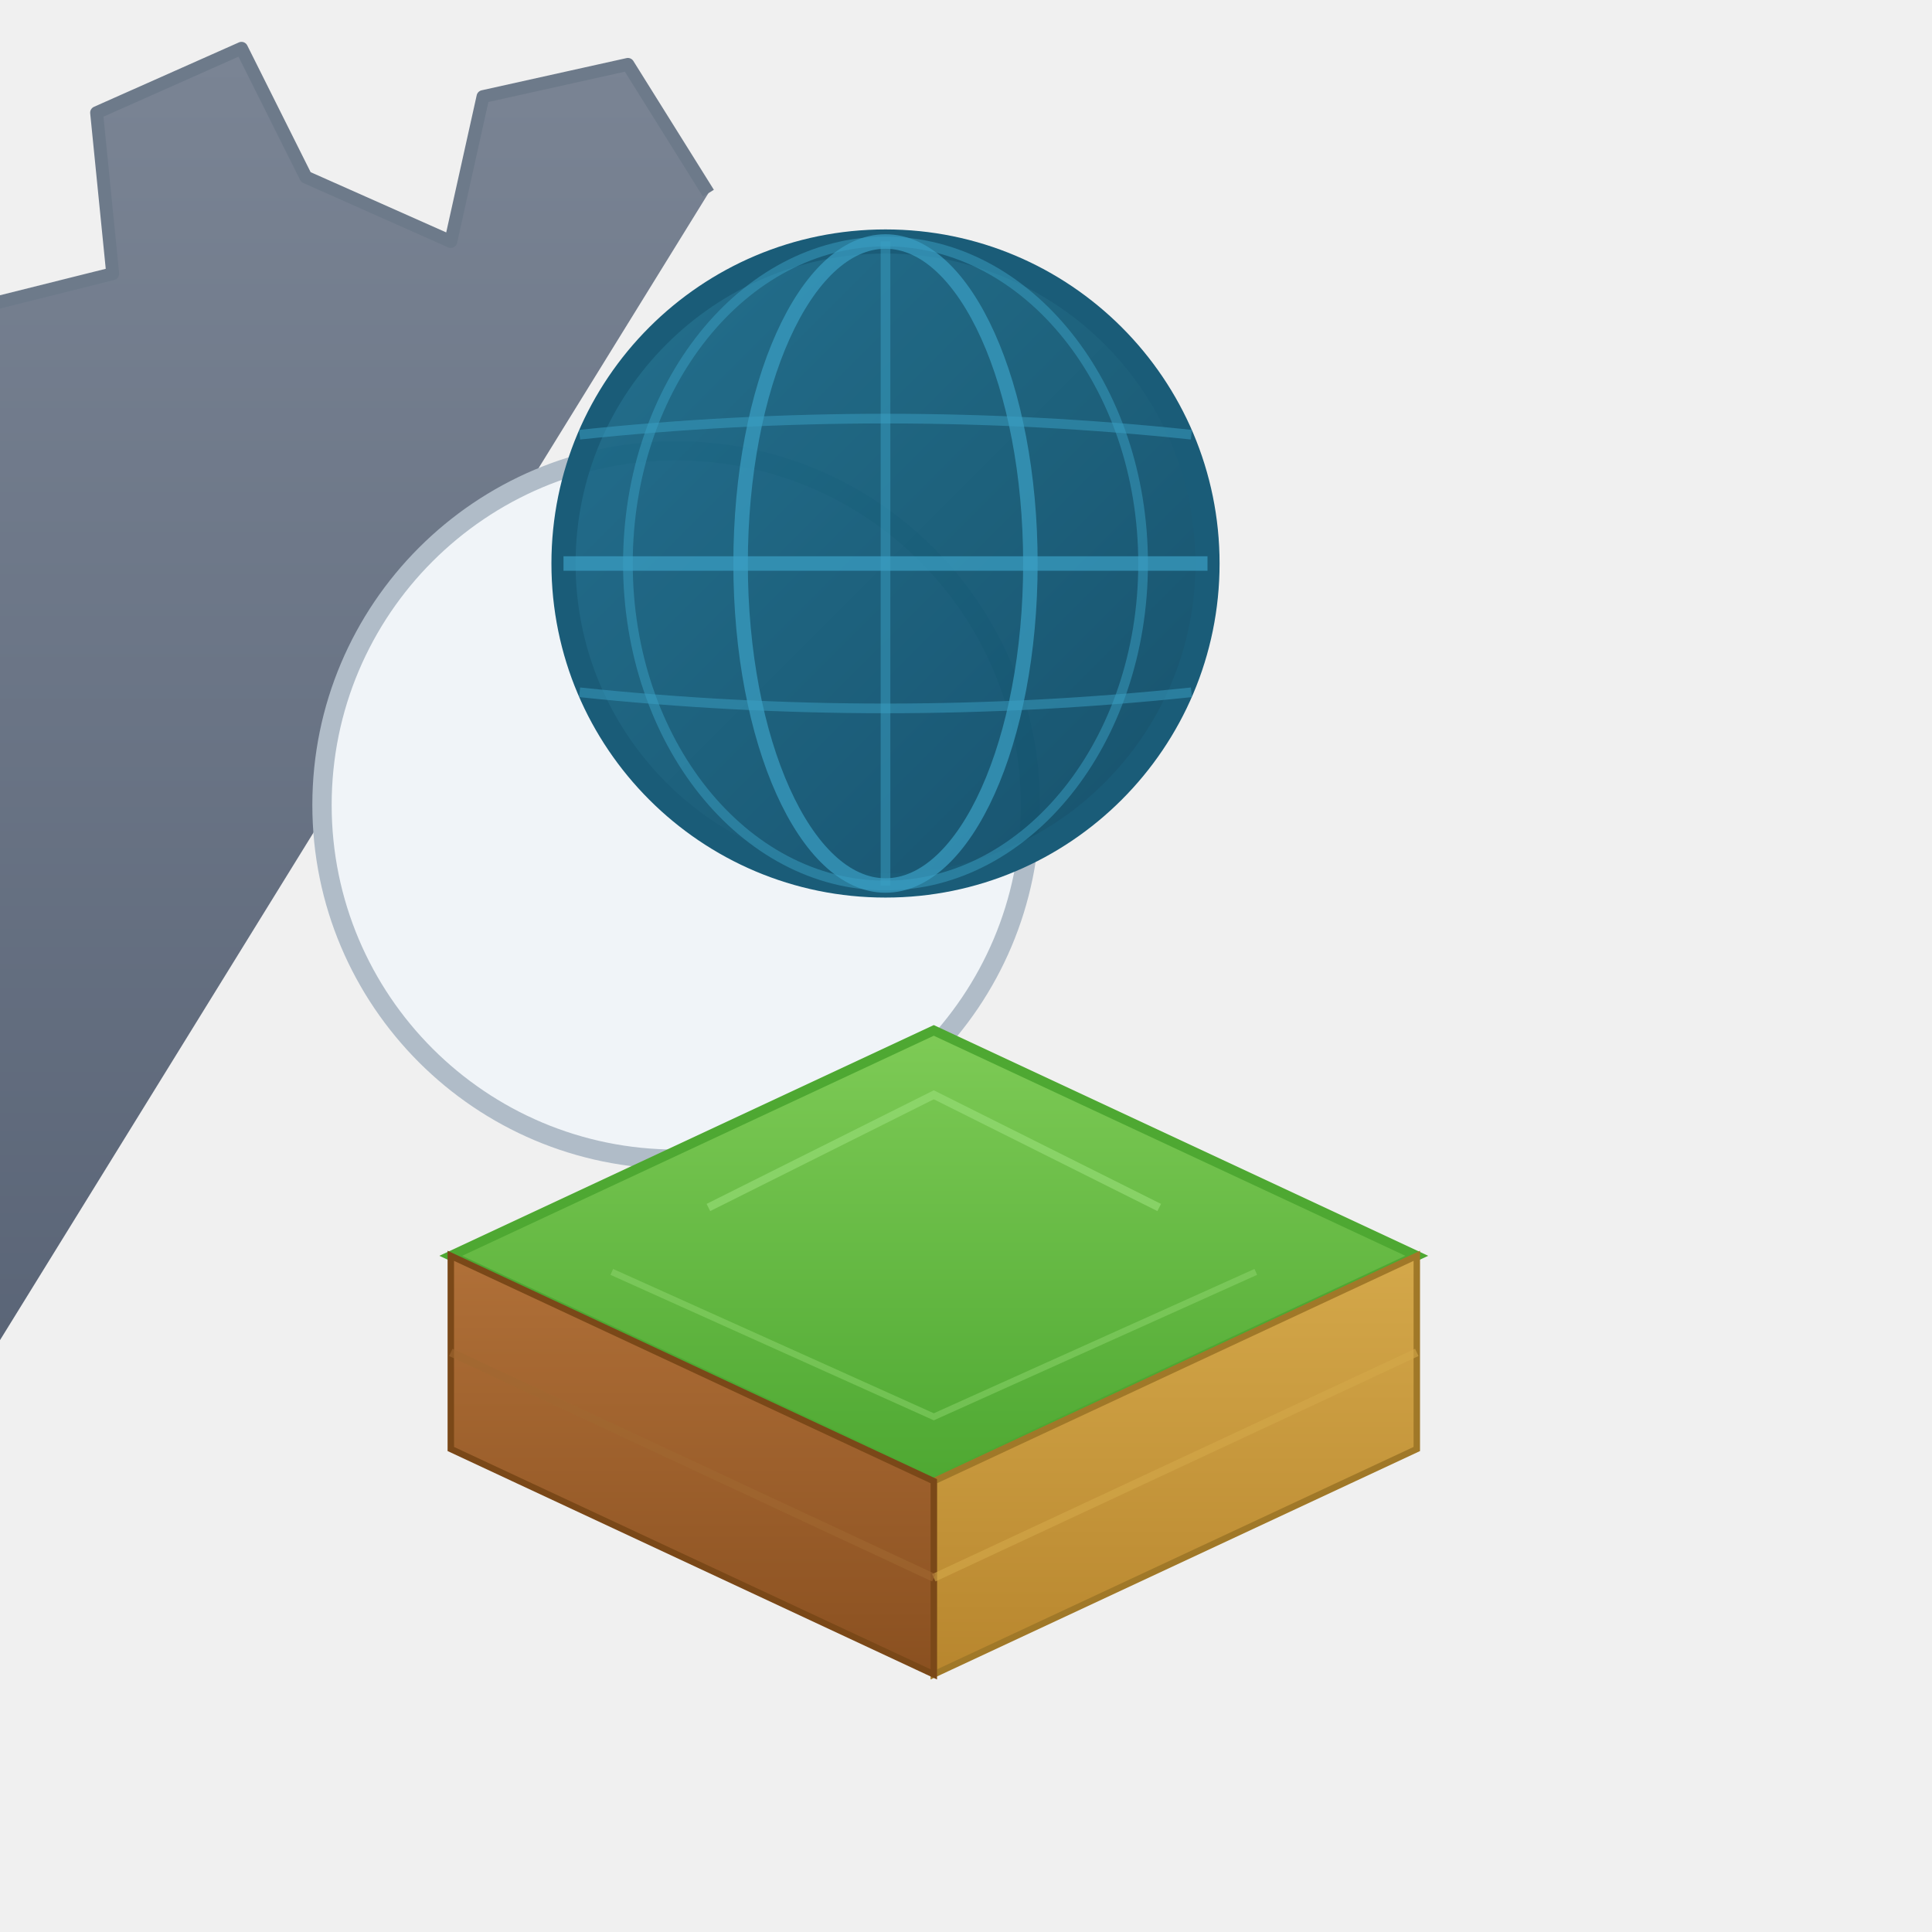
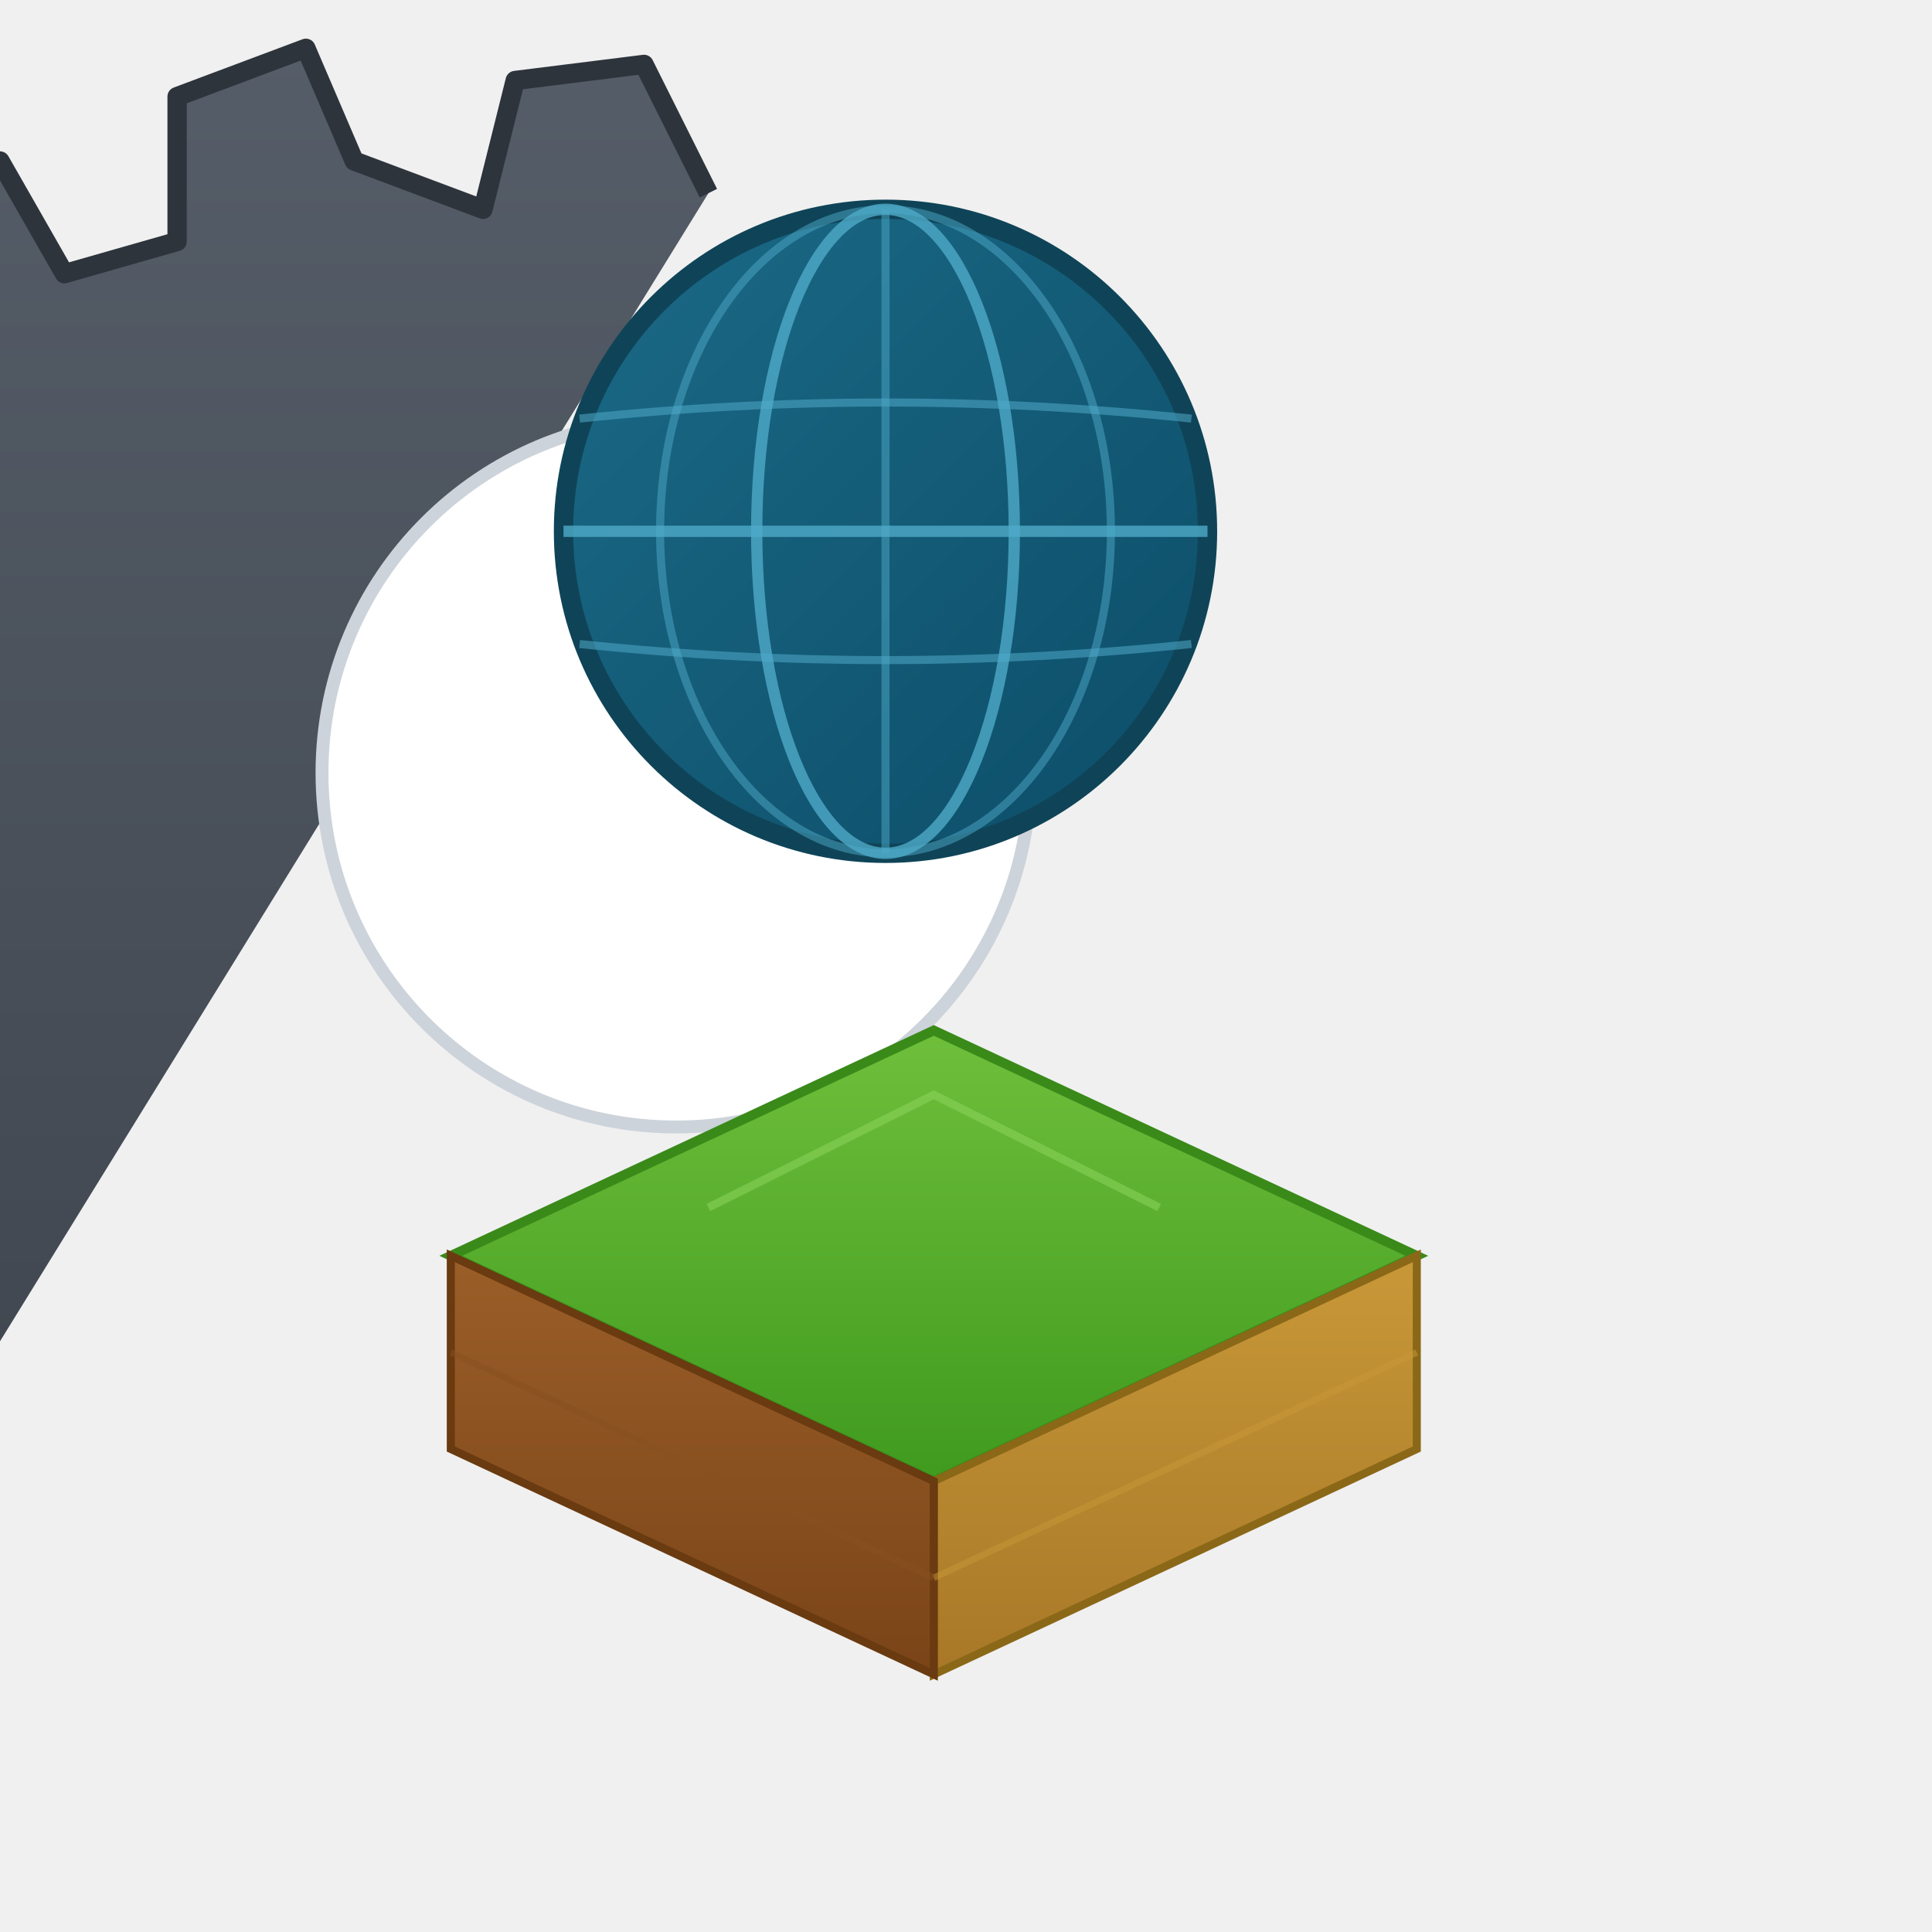
<svg xmlns="http://www.w3.org/2000/svg" viewBox="0 0 120 120">
  <defs>
    <linearGradient id="gear-g" x1="0" y1="0" x2="0" y2="1">
-       <stop offset="0%" stop-color="#7a8494" />
-       <stop offset="100%" stop-color="#4a5568" />
+       <stop offset="0%" stop-color="#555d68" />
+       <stop offset="100%" stop-color="#3a4048" />
    </linearGradient>
    <linearGradient id="globe-g" x1="0" y1="0" x2="1" y2="1">
-       <stop offset="0%" stop-color="#1a6b8a" />
-       <stop offset="100%" stop-color="#0d4a65" />
+       <stop offset="0%" stop-color="#1b6a87" />
+       <stop offset="100%" stop-color="#0c4d68" />
    </linearGradient>
    <linearGradient id="grass-g" x1="0" y1="0" x2="0" y2="1">
-       <stop offset="0%" stop-color="#7ecb56" />
-       <stop offset="100%" stop-color="#4ea832" />
+       <stop offset="0%" stop-color="#6fbf3b" />
+       <stop offset="100%" stop-color="#3f9a1e" />
    </linearGradient>
    <linearGradient id="soil-g" x1="0" y1="0" x2="0" y2="1">
-       <stop offset="0%" stop-color="#d4a84a" />
-       <stop offset="100%" stop-color="#b8862e" />
+       <stop offset="0%" stop-color="#c89838" />
+       <stop offset="100%" stop-color="#a87828" />
    </linearGradient>
    <linearGradient id="deep-g" x1="0" y1="0" x2="0" y2="1">
-       <stop offset="0%" stop-color="#b07038" />
-       <stop offset="100%" stop-color="#8a5020" />
+       <stop offset="0%" stop-color="#9a5e28" />
+       <stop offset="100%" stop-color="#7a4418" />
    </linearGradient>
  </defs>
-   <g transform="translate(42,50)">
-     <path d="M2-38 L-3-46 l-9 2-2 9-9-4-4-8-9 4 1 10-8 2-5-8-8 6 3 9-7 4-7-6-6 8 6 7-3 7-9-2-3 9 8 5 0 8-9 1-1 10 9 3 2 8-8 4 0 10 9 0 4 7-7 6 2 10 8-2 4-9" fill="url(#gear-g)" stroke="#6d7a8a" stroke-width="0.8" stroke-linejoin="round" />
-     <circle r="22" fill="#f0f4f8" stroke="#b0bcc8" stroke-width="1.2" />
+   <g transform="translate(42,48)">
+     <path d="M2-36 L-2-44 l-8 1-2 8-8-3-3-7-8 3 0 9-7 2-4-7-8 5 2 8-6 4-6-5-6 6 5 6-3 7-8-1-2 8 7 4 0 8-8 1-1 9 8 3 2 7-7 4-1 9 9 0 3 7-6 5 1 10 8-1 3-8" fill="url(#gear-g)" stroke="#2e343c" stroke-width="1.2" stroke-linejoin="round" />
+     <circle r="22" fill="white" stroke="#cdd3da" stroke-width="0.8" />
  </g>
-   <g transform="translate(55,35)">
-     <circle r="20" fill="url(#globe-g)" opacity="0.95" />
-     <circle r="20" fill="none" stroke="#1a5c78" stroke-width="1.5" />
-     <ellipse rx="9" ry="20" fill="none" stroke="#3aa0c4" stroke-width="0.9" opacity="0.7" />
-     <ellipse rx="16" ry="20" fill="none" stroke="#3aa0c4" stroke-width="0.6" opacity="0.5" />
-     <line x1="-20" y1="0" x2="20" y2="0" stroke="#3aa0c4" stroke-width="0.9" opacity="0.7" />
-     <path d="M-19-8 Q0-10 19-8" fill="none" stroke="#3aa0c4" stroke-width="0.6" opacity="0.5" />
-     <path d="M-19 8 Q0 10 19 8" fill="none" stroke="#3aa0c4" stroke-width="0.6" opacity="0.5" />
-     <line x1="0" y1="-20" x2="0" y2="20" stroke="#3aa0c4" stroke-width="0.6" opacity="0.5" />
+   <g transform="translate(55,33)">
+     <circle r="20" fill="url(#globe-g)" />
+     <circle r="20" fill="none" stroke="#0f4458" stroke-width="1.2" />
+     <ellipse rx="8" ry="20" fill="none" stroke="#4eaac8" stroke-width="0.7" opacity="0.8" />
+     <ellipse rx="14" ry="20" fill="none" stroke="#4eaac8" stroke-width="0.5" opacity="0.5" />
+     <line x1="-20" y1="0" x2="20" y2="0" stroke="#4eaac8" stroke-width="0.7" opacity="0.8" />
+     <path d="M-19-7 Q0-9 19-7" fill="none" stroke="#4eaac8" stroke-width="0.5" opacity="0.55" />
+     <path d="M-19 7 Q0 9 19 7" fill="none" stroke="#4eaac8" stroke-width="0.5" opacity="0.55" />
+     <line x1="0" y1="-20" x2="0" y2="20" stroke="#4eaac8" stroke-width="0.5" opacity="0.5" />
  </g>
  <g transform="translate(58,78)">
-     <path d="M0-14 L30 0 L0 14 L-30 0 Z" fill="url(#grass-g)" stroke="#4ea832" stroke-width="0.6" />
-     <path d="M0 14 L30 0 L30 12 L0 26 Z" fill="url(#soil-g)" stroke="#a07828" stroke-width="0.4" />
-     <path d="M0 14 L-30 0 L-30 12 L0 26 Z" fill="url(#deep-g)" stroke="#7a4818" stroke-width="0.4" />
-     <path d="M-14-3 L0-10 L14-3" fill="none" stroke="#9adf7a" stroke-width="0.5" opacity="0.6" />
-     <path d="M-20 1 L0 10 L20 1" fill="none" stroke="#9adf7a" stroke-width="0.4" opacity="0.4" />
-     <path d="M0 20 L30 6" stroke="#d4a84a" stroke-width="0.5" opacity="0.6" />
-     <path d="M0 20 L-30 6" stroke="#a06830" stroke-width="0.5" opacity="0.6" />
+     <path d="M0-14 L30 0 L0 14 L-30 0 Z" fill="url(#grass-g)" stroke="#3a8a1a" stroke-width="0.6" />
+     <path d="M0 14 L30 0 L30 12 L0 26 Z" fill="url(#soil-g)" stroke="#8a6818" stroke-width="0.5" />
+     <path d="M0 14 L-30 0 L-30 12 L0 26 Z" fill="url(#deep-g)" stroke="#6a3a10" stroke-width="0.5" />
+     <path d="M-14-3 L0-10 L14-3" fill="none" stroke="#90d860" stroke-width="0.5" opacity="0.5" />
+     <path d="M0 20 L30 6" stroke="#c89838" stroke-width="0.4" opacity="0.5" />
+     <path d="M0 20 L-30 6" stroke="#885020" stroke-width="0.4" opacity="0.5" />
  </g>
</svg>
